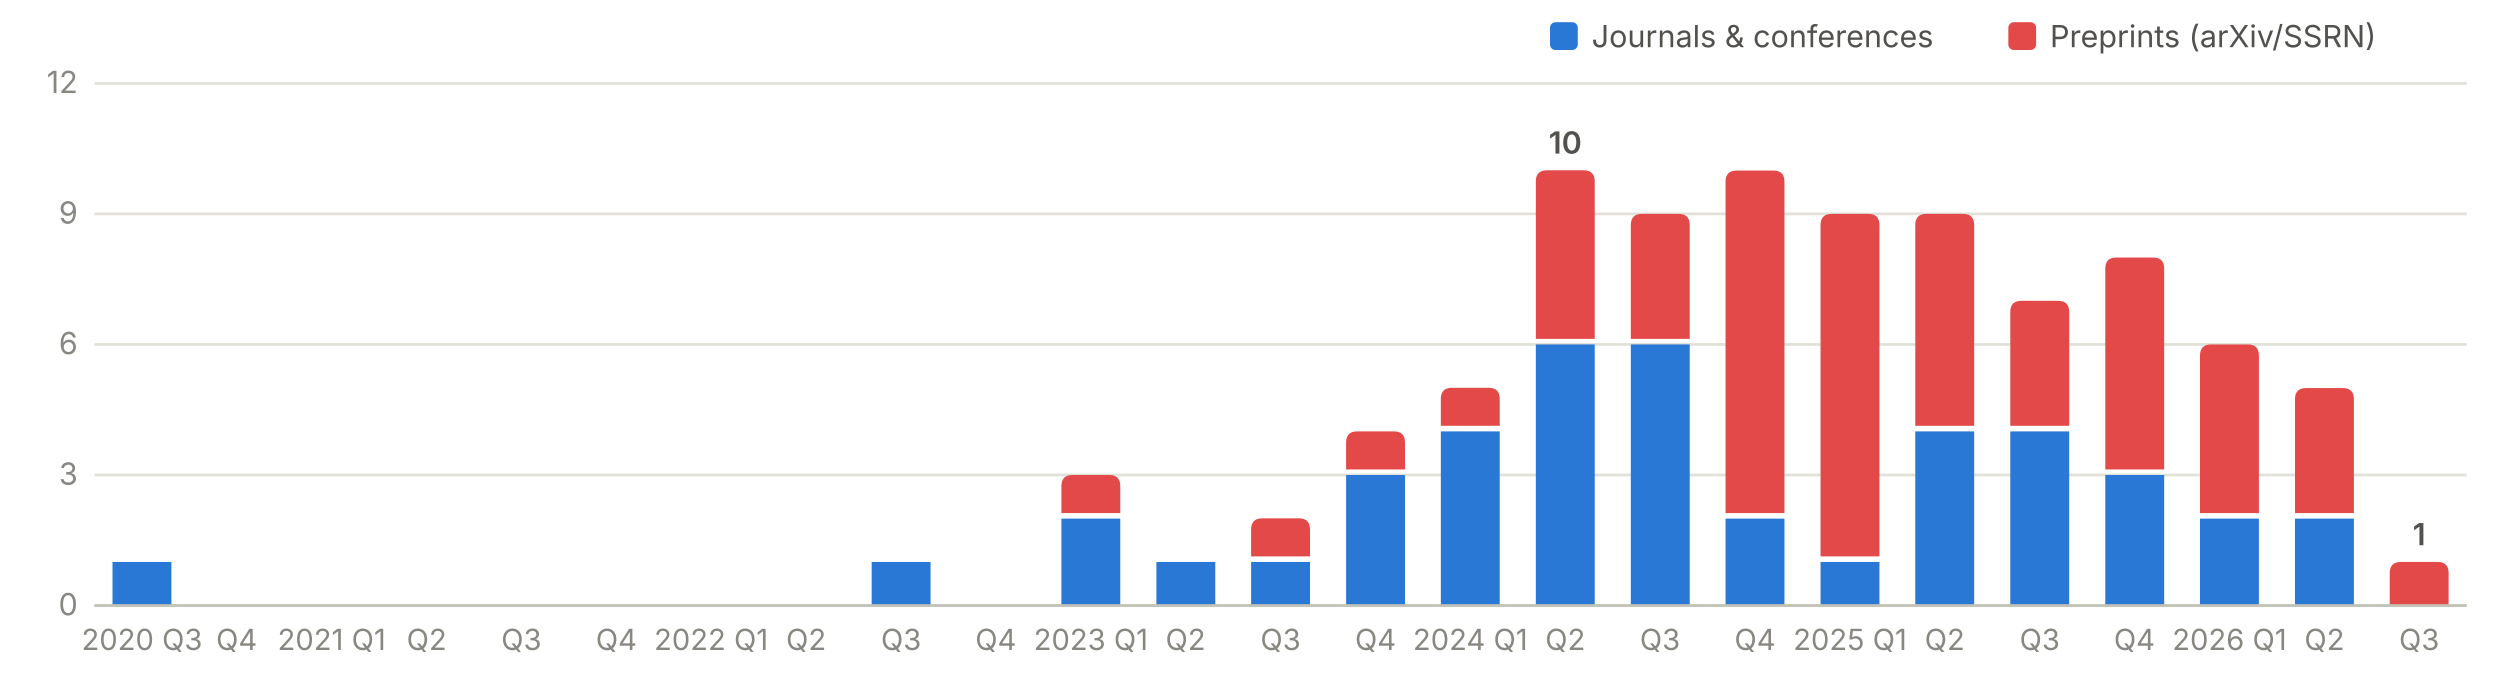
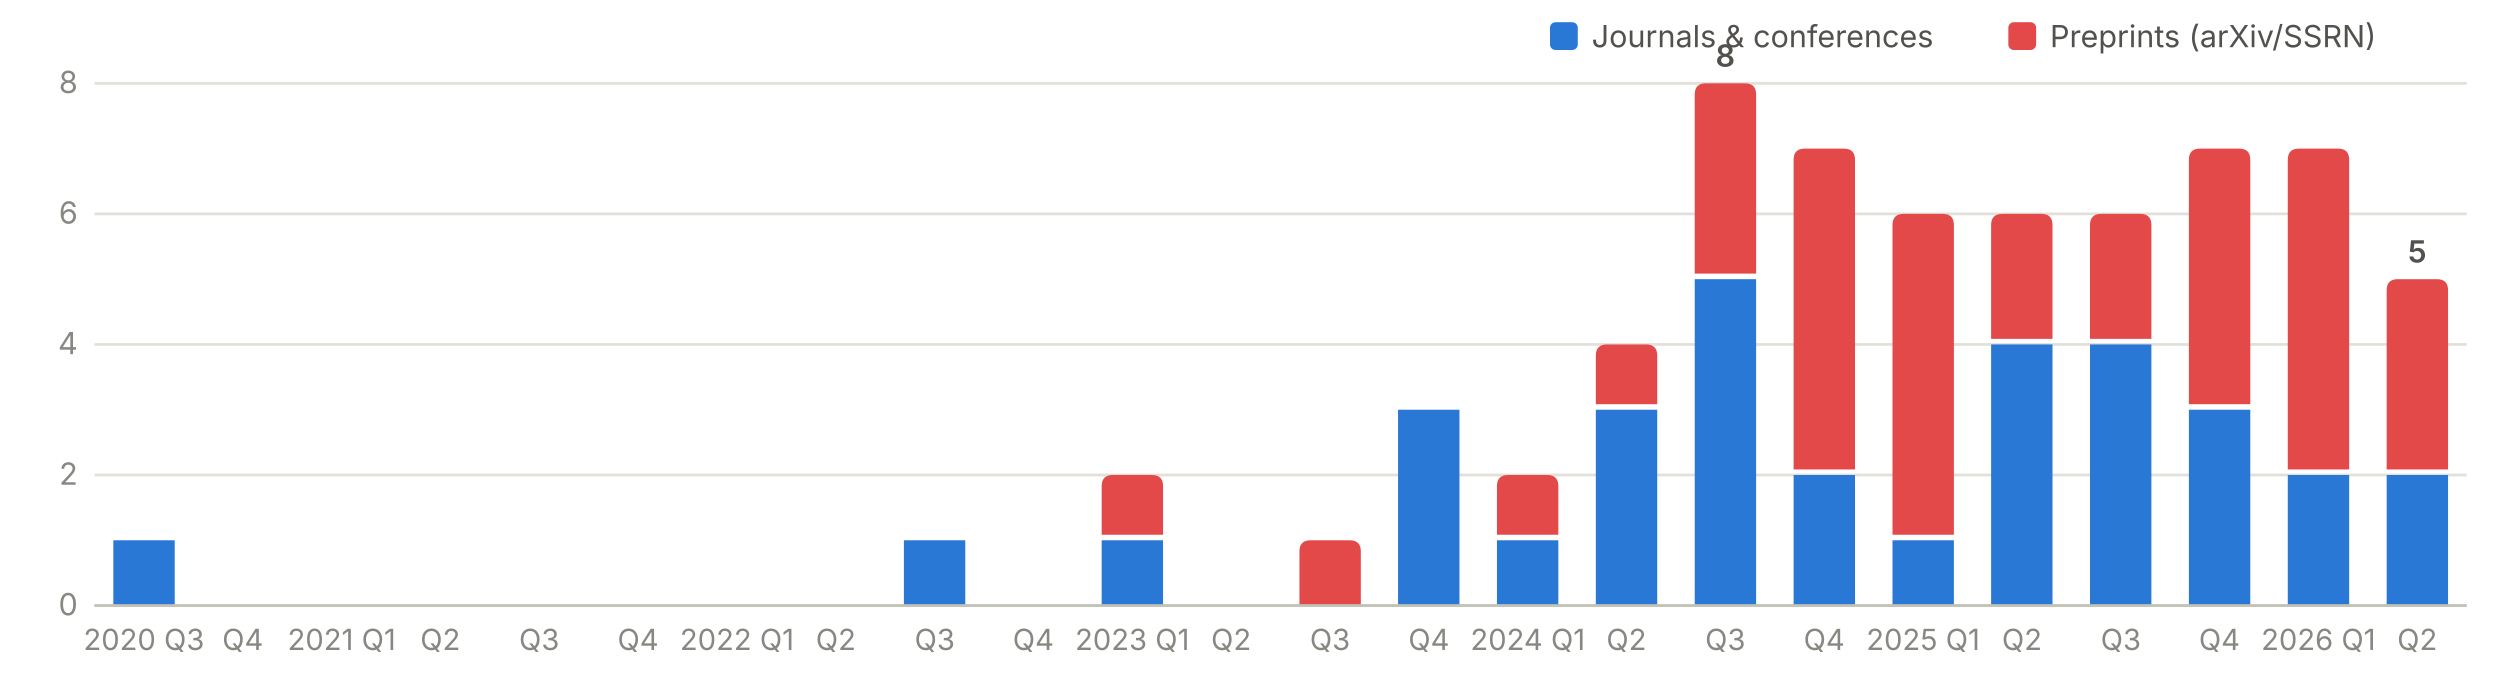
- <svg xmlns="http://www.w3.org/2000/svg" viewBox="0 0 900 250" width="900" height="250" role="img" aria-label="Stacked bars of journal and preprint papers per quarter, 2020 Q3 to 2026 Q3">
+ <svg xmlns="http://www.w3.org/2000/svg" viewBox="0 0 900 250" width="900" height="250" role="img" aria-label="Stacked bars of journal and preprint papers per quarter, 2020 Q3 to 2026 Q2">
  <line x1="34" y1="218.0" x2="888" y2="218.0" stroke="#e1e0d9" stroke-width="1" />
  <text x="28" y="221.5" text-anchor="end" font-family="system-ui,-apple-system,Segoe UI,sans-serif" font-size="11" fill="#898781">0</text>
  <line x1="34" y1="171.0" x2="888" y2="171.0" stroke="#e1e0d9" stroke-width="1" />
-   <text x="28" y="174.5" text-anchor="end" font-family="system-ui,-apple-system,Segoe UI,sans-serif" font-size="11" fill="#898781">3</text>
+   <text x="28" y="174.5" text-anchor="end" font-family="system-ui,-apple-system,Segoe UI,sans-serif" font-size="11" fill="#898781">2</text>
  <line x1="34" y1="124.0" x2="888" y2="124.0" stroke="#e1e0d9" stroke-width="1" />
-   <text x="28" y="127.5" text-anchor="end" font-family="system-ui,-apple-system,Segoe UI,sans-serif" font-size="11" fill="#898781">6</text>
+   <text x="28" y="127.5" text-anchor="end" font-family="system-ui,-apple-system,Segoe UI,sans-serif" font-size="11" fill="#898781">4</text>
  <line x1="34" y1="77.0" x2="888" y2="77.0" stroke="#e1e0d9" stroke-width="1" />
-   <text x="28" y="80.5" text-anchor="end" font-family="system-ui,-apple-system,Segoe UI,sans-serif" font-size="11" fill="#898781">9</text>
+   <text x="28" y="80.5" text-anchor="end" font-family="system-ui,-apple-system,Segoe UI,sans-serif" font-size="11" fill="#898781">6</text>
  <line x1="34" y1="30.0" x2="888" y2="30.0" stroke="#e1e0d9" stroke-width="1" />
-   <text x="28" y="33.5" text-anchor="end" font-family="system-ui,-apple-system,Segoe UI,sans-serif" font-size="11" fill="#898781">12</text>
+   <text x="28" y="33.5" text-anchor="end" font-family="system-ui,-apple-system,Segoe UI,sans-serif" font-size="11" fill="#898781">8</text>
  <rect x="558" y="8" width="10" height="10" rx="2" fill="#2a78d6" />
  <text x="573" y="17" font-family="system-ui,-apple-system,Segoe UI,sans-serif" font-size="11" fill="#52514e">Journals &amp; conferences</text>
  <rect x="723" y="8" width="10" height="10" rx="2" fill="#e34948" />
  <text x="738" y="17" font-family="system-ui,-apple-system,Segoe UI,sans-serif" font-size="11" fill="#52514e">Preprints (arXiv/SSRN)</text>
-   <rect x="40.5" y="202.3" width="21.2" height="15.7" fill="#2a78d6" />
-   <text x="51.1" y="234" text-anchor="middle" font-family="system-ui,-apple-system,Segoe UI,sans-serif" font-size="10.5" fill="#898781">2020 Q3</text>
-   <text x="85.2" y="234" text-anchor="middle" font-family="system-ui,-apple-system,Segoe UI,sans-serif" font-size="10.5" fill="#898781">Q4</text>
-   <text x="119.4" y="234" text-anchor="middle" font-family="system-ui,-apple-system,Segoe UI,sans-serif" font-size="10.5" fill="#898781">2021 Q1</text>
-   <text x="153.6" y="234" text-anchor="middle" font-family="system-ui,-apple-system,Segoe UI,sans-serif" font-size="10.5" fill="#898781">Q2</text>
-   <text x="187.7" y="234" text-anchor="middle" font-family="system-ui,-apple-system,Segoe UI,sans-serif" font-size="10.5" fill="#898781">Q3</text>
-   <text x="221.9" y="234" text-anchor="middle" font-family="system-ui,-apple-system,Segoe UI,sans-serif" font-size="10.5" fill="#898781">Q4</text>
-   <text x="256.0" y="234" text-anchor="middle" font-family="system-ui,-apple-system,Segoe UI,sans-serif" font-size="10.5" fill="#898781">2022 Q1</text>
-   <text x="290.2" y="234" text-anchor="middle" font-family="system-ui,-apple-system,Segoe UI,sans-serif" font-size="10.5" fill="#898781">Q2</text>
-   <rect x="313.8" y="202.3" width="21.2" height="15.7" fill="#2a78d6" />
-   <text x="324.4" y="234" text-anchor="middle" font-family="system-ui,-apple-system,Segoe UI,sans-serif" font-size="10.5" fill="#898781">Q3</text>
-   <text x="358.5" y="234" text-anchor="middle" font-family="system-ui,-apple-system,Segoe UI,sans-serif" font-size="10.5" fill="#898781">Q4</text>
-   <rect x="382.1" y="186.7" width="21.2" height="31.3" fill="#2a78d6" />
-   <path d="M382.1,184.7 v-9.7 q0,-4.0 4.0,-4.0 h13.2 q4.0,0 4.0,4.0 v9.7 z" fill="#e34948" />
-   <text x="392.7" y="234" text-anchor="middle" font-family="system-ui,-apple-system,Segoe UI,sans-serif" font-size="10.5" fill="#898781">2023 Q1</text>
-   <rect x="416.3" y="202.3" width="21.2" height="15.7" fill="#2a78d6" />
-   <text x="426.8" y="234" text-anchor="middle" font-family="system-ui,-apple-system,Segoe UI,sans-serif" font-size="10.5" fill="#898781">Q2</text>
-   <rect x="450.4" y="202.3" width="21.2" height="15.7" fill="#2a78d6" />
-   <path d="M450.4,200.3 v-9.7 q0,-4.0 4.0,-4.0 h13.2 q4.0,0 4.0,4.0 v9.7 z" fill="#e34948" />
-   <text x="461.0" y="234" text-anchor="middle" font-family="system-ui,-apple-system,Segoe UI,sans-serif" font-size="10.5" fill="#898781">Q3</text>
-   <rect x="484.6" y="171.0" width="21.2" height="47.0" fill="#2a78d6" />
-   <path d="M484.6,169.0 v-9.7 q0,-4.0 4.0,-4.0 h13.2 q4.0,0 4.0,4.0 v9.7 z" fill="#e34948" />
-   <text x="495.2" y="234" text-anchor="middle" font-family="system-ui,-apple-system,Segoe UI,sans-serif" font-size="10.5" fill="#898781">Q4</text>
-   <rect x="518.7" y="155.3" width="21.2" height="62.7" fill="#2a78d6" />
-   <path d="M518.7,153.3 v-9.7 q0,-4.0 4.0,-4.0 h13.2 q4.0,0 4.0,4.0 v9.7 z" fill="#e34948" />
-   <text x="529.3" y="234" text-anchor="middle" font-family="system-ui,-apple-system,Segoe UI,sans-serif" font-size="10.5" fill="#898781">2024 Q1</text>
-   <rect x="552.9" y="124.0" width="21.2" height="94.0" fill="#2a78d6" />
-   <path d="M552.9,122.0 v-56.7 q0,-4.0 4.0,-4.0 h13.2 q4.0,0 4.0,4.0 v56.7 z" fill="#e34948" />
-   <text x="563.5" y="55.3" text-anchor="middle" font-family="system-ui,-apple-system,Segoe UI,sans-serif" font-size="11" font-weight="600" fill="#52514e">10</text>
-   <text x="563.5" y="234" text-anchor="middle" font-family="system-ui,-apple-system,Segoe UI,sans-serif" font-size="10.5" fill="#898781">Q2</text>
-   <rect x="587.1" y="124.0" width="21.2" height="94.0" fill="#2a78d6" />
-   <path d="M587.1,122.0 v-41.0 q0,-4.0 4.0,-4.0 h13.2 q4.0,0 4.0,4.0 v41.0 z" fill="#e34948" />
-   <text x="597.6" y="234" text-anchor="middle" font-family="system-ui,-apple-system,Segoe UI,sans-serif" font-size="10.5" fill="#898781">Q3</text>
-   <rect x="621.2" y="186.7" width="21.2" height="31.3" fill="#2a78d6" />
-   <path d="M621.2,184.7 v-119.3 q0,-4.0 4.0,-4.0 h13.2 q4.0,0 4.0,4.0 v119.3 z" fill="#e34948" />
-   <text x="631.8" y="234" text-anchor="middle" font-family="system-ui,-apple-system,Segoe UI,sans-serif" font-size="10.5" fill="#898781">Q4</text>
-   <rect x="655.4" y="202.3" width="21.2" height="15.7" fill="#2a78d6" />
-   <path d="M655.4,200.3 v-119.3 q0,-4.0 4.0,-4.0 h13.2 q4.0,0 4.0,4.0 v119.3 z" fill="#e34948" />
-   <text x="666.0" y="234" text-anchor="middle" font-family="system-ui,-apple-system,Segoe UI,sans-serif" font-size="10.5" fill="#898781">2025 Q1</text>
-   <rect x="689.5" y="155.3" width="21.2" height="62.7" fill="#2a78d6" />
-   <path d="M689.5,153.3 v-72.3 q0,-4.0 4.0,-4.0 h13.2 q4.0,0 4.0,4.0 v72.3 z" fill="#e34948" />
-   <text x="700.1" y="234" text-anchor="middle" font-family="system-ui,-apple-system,Segoe UI,sans-serif" font-size="10.5" fill="#898781">Q2</text>
-   <rect x="723.7" y="155.3" width="21.2" height="62.7" fill="#2a78d6" />
-   <path d="M723.7,153.3 v-41.0 q0,-4.0 4.0,-4.0 h13.2 q4.0,0 4.0,4.0 v41.0 z" fill="#e34948" />
-   <text x="734.3" y="234" text-anchor="middle" font-family="system-ui,-apple-system,Segoe UI,sans-serif" font-size="10.5" fill="#898781">Q3</text>
-   <rect x="757.9" y="171.0" width="21.2" height="47.0" fill="#2a78d6" />
-   <path d="M757.9,169.0 v-72.3 q0,-4.0 4.0,-4.0 h13.2 q4.0,0 4.0,4.0 v72.3 z" fill="#e34948" />
-   <text x="768.4" y="234" text-anchor="middle" font-family="system-ui,-apple-system,Segoe UI,sans-serif" font-size="10.5" fill="#898781">Q4</text>
-   <rect x="792.0" y="186.7" width="21.2" height="31.3" fill="#2a78d6" />
-   <path d="M792.0,184.7 v-56.7 q0,-4.0 4.0,-4.0 h13.2 q4.0,0 4.0,4.0 v56.7 z" fill="#e34948" />
-   <text x="802.6" y="234" text-anchor="middle" font-family="system-ui,-apple-system,Segoe UI,sans-serif" font-size="10.5" fill="#898781">2026 Q1</text>
-   <rect x="826.2" y="186.7" width="21.2" height="31.3" fill="#2a78d6" />
-   <path d="M826.2,184.7 v-41.0 q0,-4.0 4.0,-4.0 h13.2 q4.0,0 4.0,4.0 v41.0 z" fill="#e34948" />
-   <text x="836.8" y="234" text-anchor="middle" font-family="system-ui,-apple-system,Segoe UI,sans-serif" font-size="10.5" fill="#898781">Q2</text>
-   <path d="M860.3,218.0 v-11.7 q0,-4.0 4.0,-4.0 h13.2 q4.0,0 4.0,4.0 v11.7 z" fill="#e34948" />
-   <text x="870.9" y="196.3" text-anchor="middle" font-family="system-ui,-apple-system,Segoe UI,sans-serif" font-size="11" font-weight="600" fill="#52514e">1</text>
-   <text x="870.9" y="234" text-anchor="middle" font-family="system-ui,-apple-system,Segoe UI,sans-serif" font-size="10.5" fill="#898781">Q3</text>
+   <rect x="40.8" y="194.5" width="22.1" height="23.5" fill="#2a78d6" />
+   <text x="51.8" y="234" text-anchor="middle" font-family="system-ui,-apple-system,Segoe UI,sans-serif" font-size="10.5" fill="#898781">2020 Q3</text>
+   <text x="87.4" y="234" text-anchor="middle" font-family="system-ui,-apple-system,Segoe UI,sans-serif" font-size="10.5" fill="#898781">Q4</text>
+   <text x="123.0" y="234" text-anchor="middle" font-family="system-ui,-apple-system,Segoe UI,sans-serif" font-size="10.5" fill="#898781">2021 Q1</text>
+   <text x="158.5" y="234" text-anchor="middle" font-family="system-ui,-apple-system,Segoe UI,sans-serif" font-size="10.5" fill="#898781">Q2</text>
+   <text x="194.1" y="234" text-anchor="middle" font-family="system-ui,-apple-system,Segoe UI,sans-serif" font-size="10.5" fill="#898781">Q3</text>
+   <text x="229.7" y="234" text-anchor="middle" font-family="system-ui,-apple-system,Segoe UI,sans-serif" font-size="10.5" fill="#898781">Q4</text>
+   <text x="265.3" y="234" text-anchor="middle" font-family="system-ui,-apple-system,Segoe UI,sans-serif" font-size="10.5" fill="#898781">2022 Q1</text>
+   <text x="300.9" y="234" text-anchor="middle" font-family="system-ui,-apple-system,Segoe UI,sans-serif" font-size="10.5" fill="#898781">Q2</text>
+   <rect x="325.4" y="194.5" width="22.1" height="23.5" fill="#2a78d6" />
+   <text x="336.5" y="234" text-anchor="middle" font-family="system-ui,-apple-system,Segoe UI,sans-serif" font-size="10.5" fill="#898781">Q3</text>
+   <text x="372.0" y="234" text-anchor="middle" font-family="system-ui,-apple-system,Segoe UI,sans-serif" font-size="10.5" fill="#898781">Q4</text>
+   <rect x="396.6" y="194.5" width="22.1" height="23.5" fill="#2a78d6" />
+   <path d="M396.6,192.5 v-17.5 q0,-4.0 4.0,-4.0 h14.1 q4.0,0 4.0,4.0 v17.5 z" fill="#e34948" />
+   <text x="407.6" y="234" text-anchor="middle" font-family="system-ui,-apple-system,Segoe UI,sans-serif" font-size="10.5" fill="#898781">2023 Q1</text>
+   <text x="443.2" y="234" text-anchor="middle" font-family="system-ui,-apple-system,Segoe UI,sans-serif" font-size="10.5" fill="#898781">Q2</text>
+   <path d="M467.8,218.0 v-19.5 q0,-4.0 4.0,-4.0 h14.1 q4.0,0 4.0,4.0 v19.5 z" fill="#e34948" />
+   <text x="478.8" y="234" text-anchor="middle" font-family="system-ui,-apple-system,Segoe UI,sans-serif" font-size="10.5" fill="#898781">Q3</text>
+   <rect x="503.3" y="147.5" width="22.1" height="70.5" fill="#2a78d6" />
+   <text x="514.4" y="234" text-anchor="middle" font-family="system-ui,-apple-system,Segoe UI,sans-serif" font-size="10.5" fill="#898781">Q4</text>
+   <rect x="538.9" y="194.5" width="22.1" height="23.5" fill="#2a78d6" />
+   <path d="M538.9,192.5 v-17.5 q0,-4.0 4.0,-4.0 h14.1 q4.0,0 4.0,4.0 v17.5 z" fill="#e34948" />
+   <text x="550.0" y="234" text-anchor="middle" font-family="system-ui,-apple-system,Segoe UI,sans-serif" font-size="10.5" fill="#898781">2024 Q1</text>
+   <rect x="574.5" y="147.5" width="22.1" height="70.5" fill="#2a78d6" />
+   <path d="M574.5,145.5 v-17.5 q0,-4.0 4.0,-4.0 h14.1 q4.0,0 4.0,4.0 v17.5 z" fill="#e34948" />
+   <text x="585.5" y="234" text-anchor="middle" font-family="system-ui,-apple-system,Segoe UI,sans-serif" font-size="10.5" fill="#898781">Q2</text>
+   <rect x="610.1" y="100.5" width="22.1" height="117.5" fill="#2a78d6" />
+   <path d="M610.1,98.5 v-64.5 q0,-4.0 4.0,-4.0 h14.1 q4.0,0 4.0,4.0 v64.5 z" fill="#e34948" />
+   <text x="621.1" y="24.0" text-anchor="middle" font-family="system-ui,-apple-system,Segoe UI,sans-serif" font-size="11" font-weight="600" fill="#52514e">8</text>
+   <text x="621.1" y="234" text-anchor="middle" font-family="system-ui,-apple-system,Segoe UI,sans-serif" font-size="10.5" fill="#898781">Q3</text>
+   <rect x="645.7" y="171.0" width="22.1" height="47.0" fill="#2a78d6" />
+   <path d="M645.7,169.0 v-111.5 q0,-4.0 4.0,-4.0 h14.1 q4.0,0 4.0,4.0 v111.5 z" fill="#e34948" />
+   <text x="656.7" y="234" text-anchor="middle" font-family="system-ui,-apple-system,Segoe UI,sans-serif" font-size="10.5" fill="#898781">Q4</text>
+   <rect x="681.3" y="194.5" width="22.1" height="23.5" fill="#2a78d6" />
+   <path d="M681.3,192.5 v-111.5 q0,-4.0 4.0,-4.0 h14.1 q4.0,0 4.0,4.0 v111.5 z" fill="#e34948" />
+   <text x="692.3" y="234" text-anchor="middle" font-family="system-ui,-apple-system,Segoe UI,sans-serif" font-size="10.5" fill="#898781">2025 Q1</text>
+   <rect x="716.8" y="124.0" width="22.1" height="94.0" fill="#2a78d6" />
+   <path d="M716.8,122.0 v-41.0 q0,-4.0 4.0,-4.0 h14.1 q4.0,0 4.0,4.0 v41.0 z" fill="#e34948" />
+   <text x="727.9" y="234" text-anchor="middle" font-family="system-ui,-apple-system,Segoe UI,sans-serif" font-size="10.5" fill="#898781">Q2</text>
+   <rect x="752.4" y="124.0" width="22.1" height="94.0" fill="#2a78d6" />
+   <path d="M752.4,122.0 v-41.0 q0,-4.0 4.0,-4.0 h14.1 q4.0,0 4.0,4.0 v41.0 z" fill="#e34948" />
+   <text x="763.5" y="234" text-anchor="middle" font-family="system-ui,-apple-system,Segoe UI,sans-serif" font-size="10.5" fill="#898781">Q3</text>
+   <rect x="788.0" y="147.5" width="22.1" height="70.5" fill="#2a78d6" />
+   <path d="M788.0,145.5 v-88.0 q0,-4.0 4.0,-4.0 h14.1 q4.0,0 4.0,4.0 v88.0 z" fill="#e34948" />
+   <text x="799.0" y="234" text-anchor="middle" font-family="system-ui,-apple-system,Segoe UI,sans-serif" font-size="10.5" fill="#898781">Q4</text>
+   <rect x="823.6" y="171.0" width="22.1" height="47.0" fill="#2a78d6" />
+   <path d="M823.6,169.0 v-111.5 q0,-4.0 4.0,-4.0 h14.1 q4.0,0 4.0,4.0 v111.5 z" fill="#e34948" />
+   <text x="834.6" y="234" text-anchor="middle" font-family="system-ui,-apple-system,Segoe UI,sans-serif" font-size="10.5" fill="#898781">2026 Q1</text>
+   <rect x="859.2" y="171.0" width="22.1" height="47.0" fill="#2a78d6" />
+   <path d="M859.2,169.0 v-64.5 q0,-4.0 4.0,-4.0 h14.1 q4.0,0 4.0,4.0 v64.5 z" fill="#e34948" />
+   <text x="870.2" y="94.5" text-anchor="middle" font-family="system-ui,-apple-system,Segoe UI,sans-serif" font-size="11" font-weight="600" fill="#52514e">5</text>
+   <text x="870.2" y="234" text-anchor="middle" font-family="system-ui,-apple-system,Segoe UI,sans-serif" font-size="10.5" fill="#898781">Q2</text>
  <line x1="34" y1="218" x2="888" y2="218" stroke="#c3c2b7" stroke-width="1" />
</svg>
